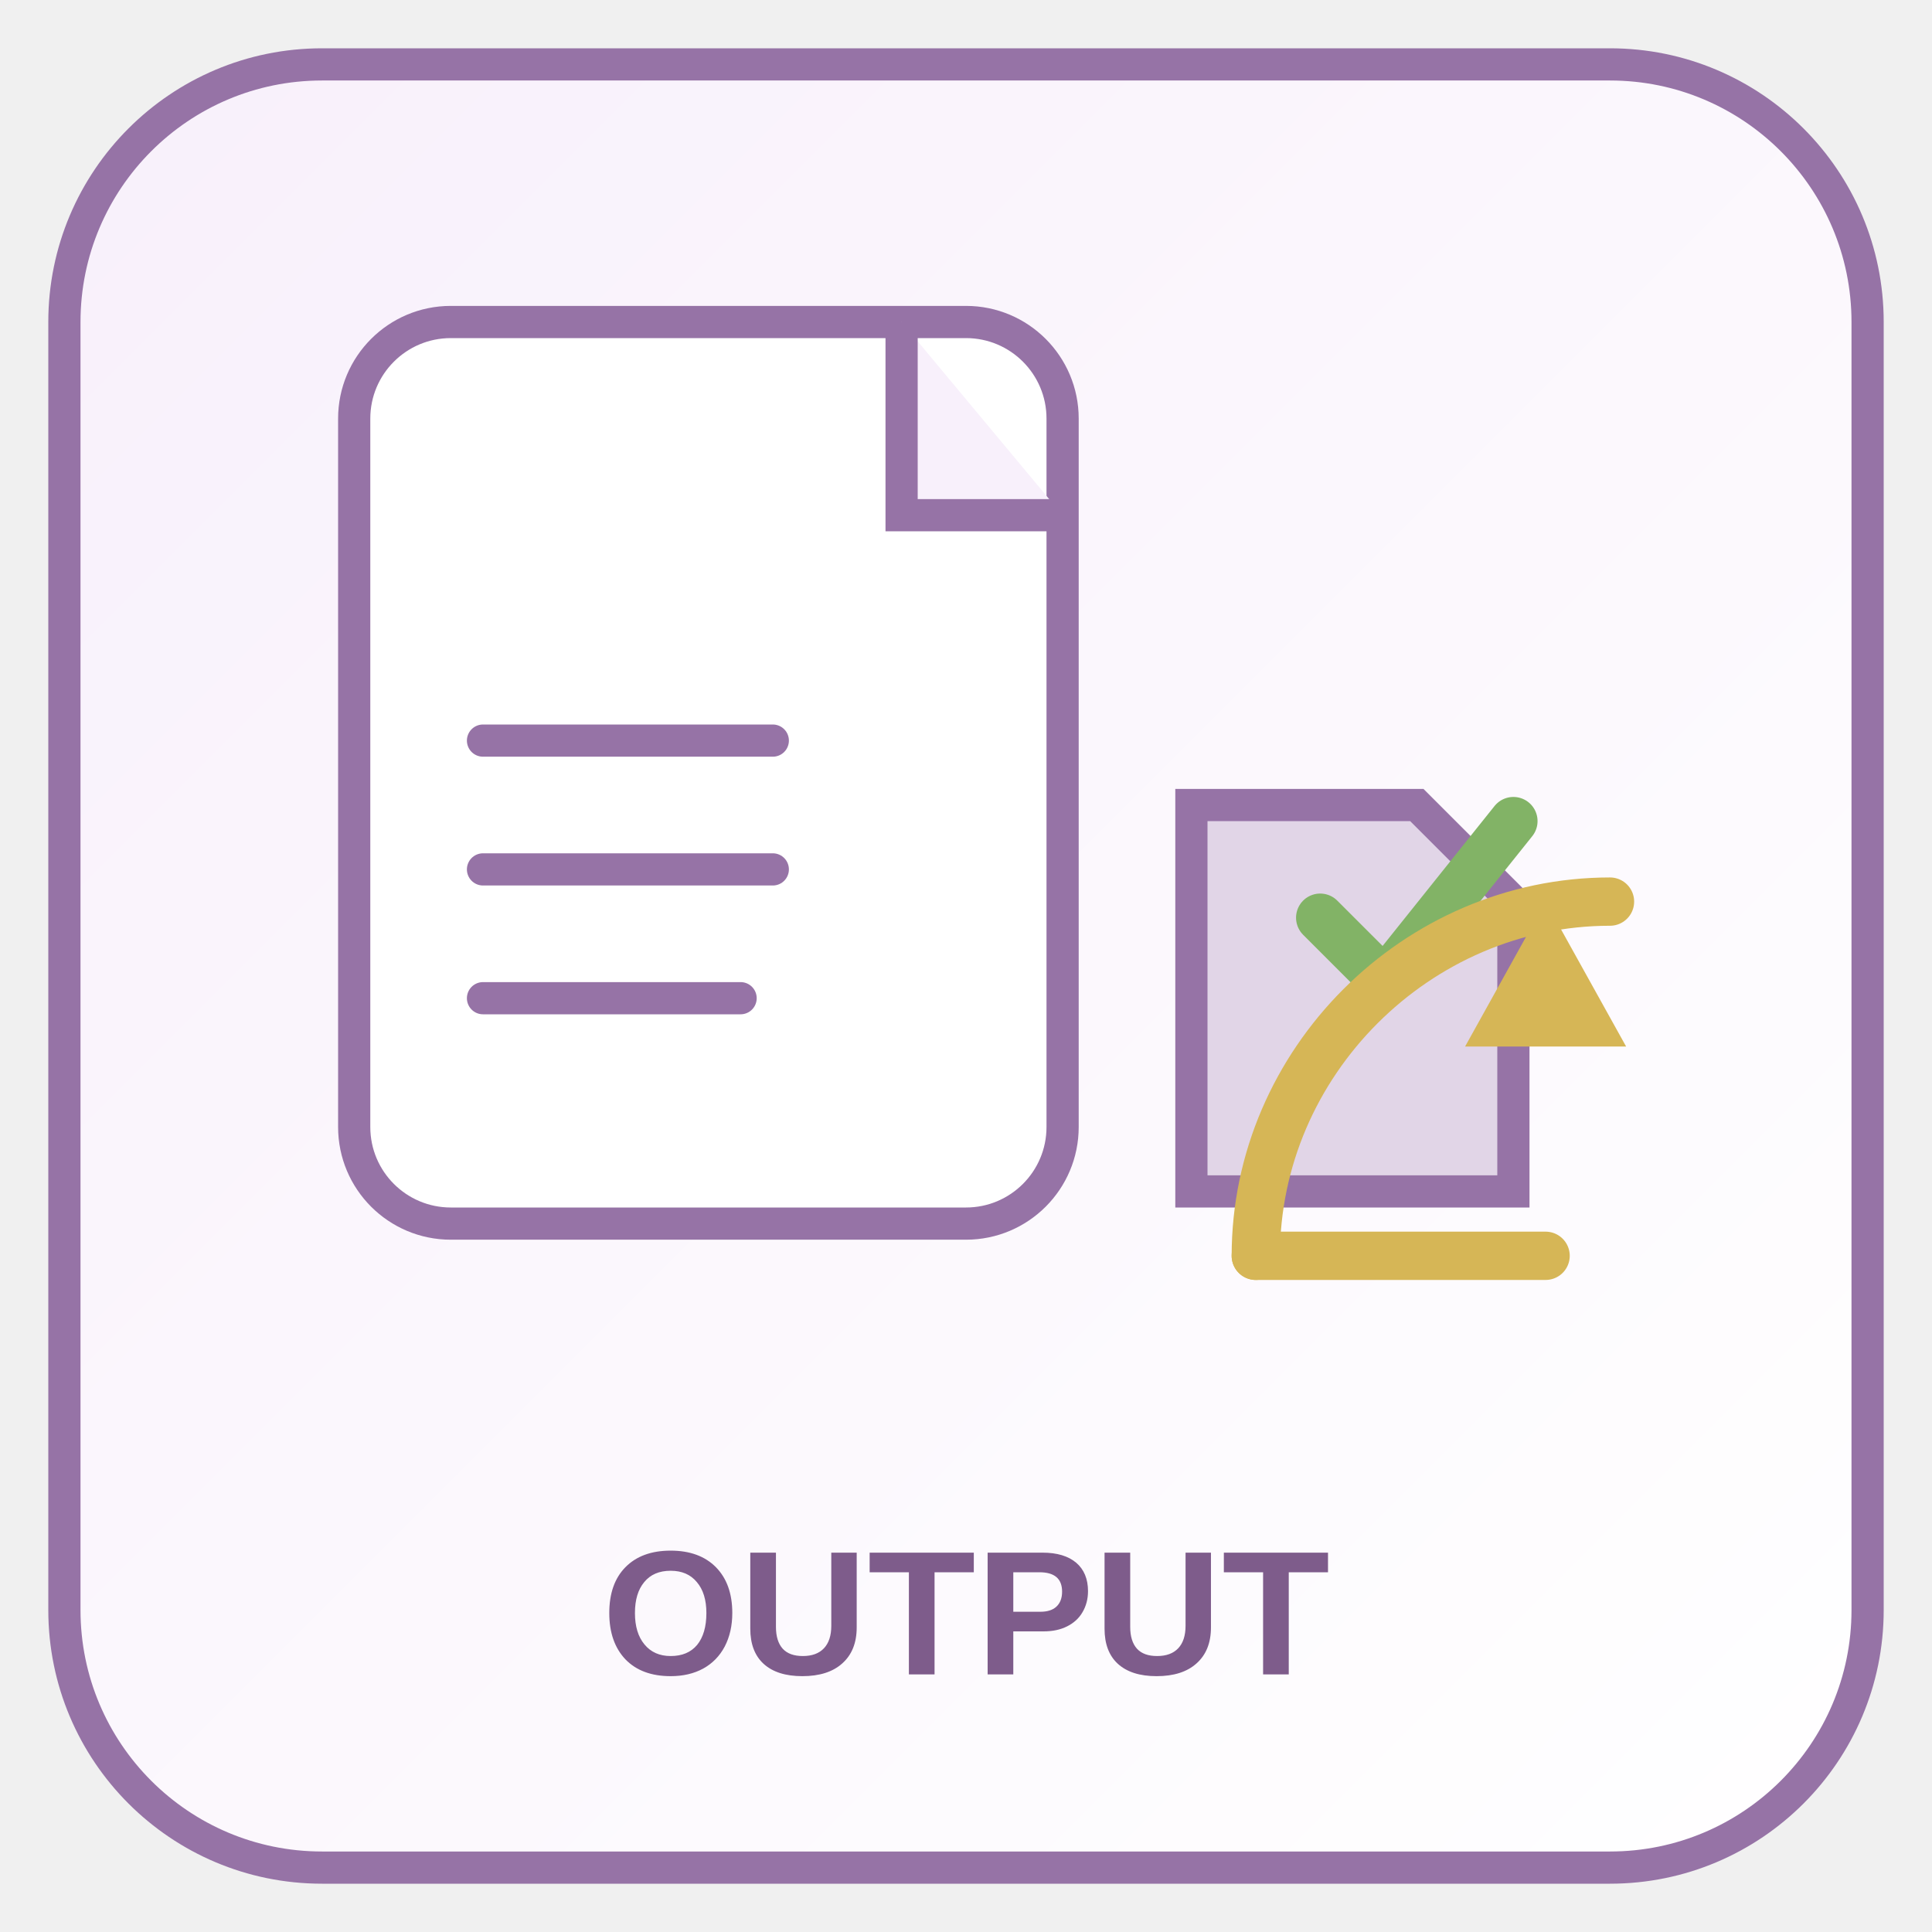
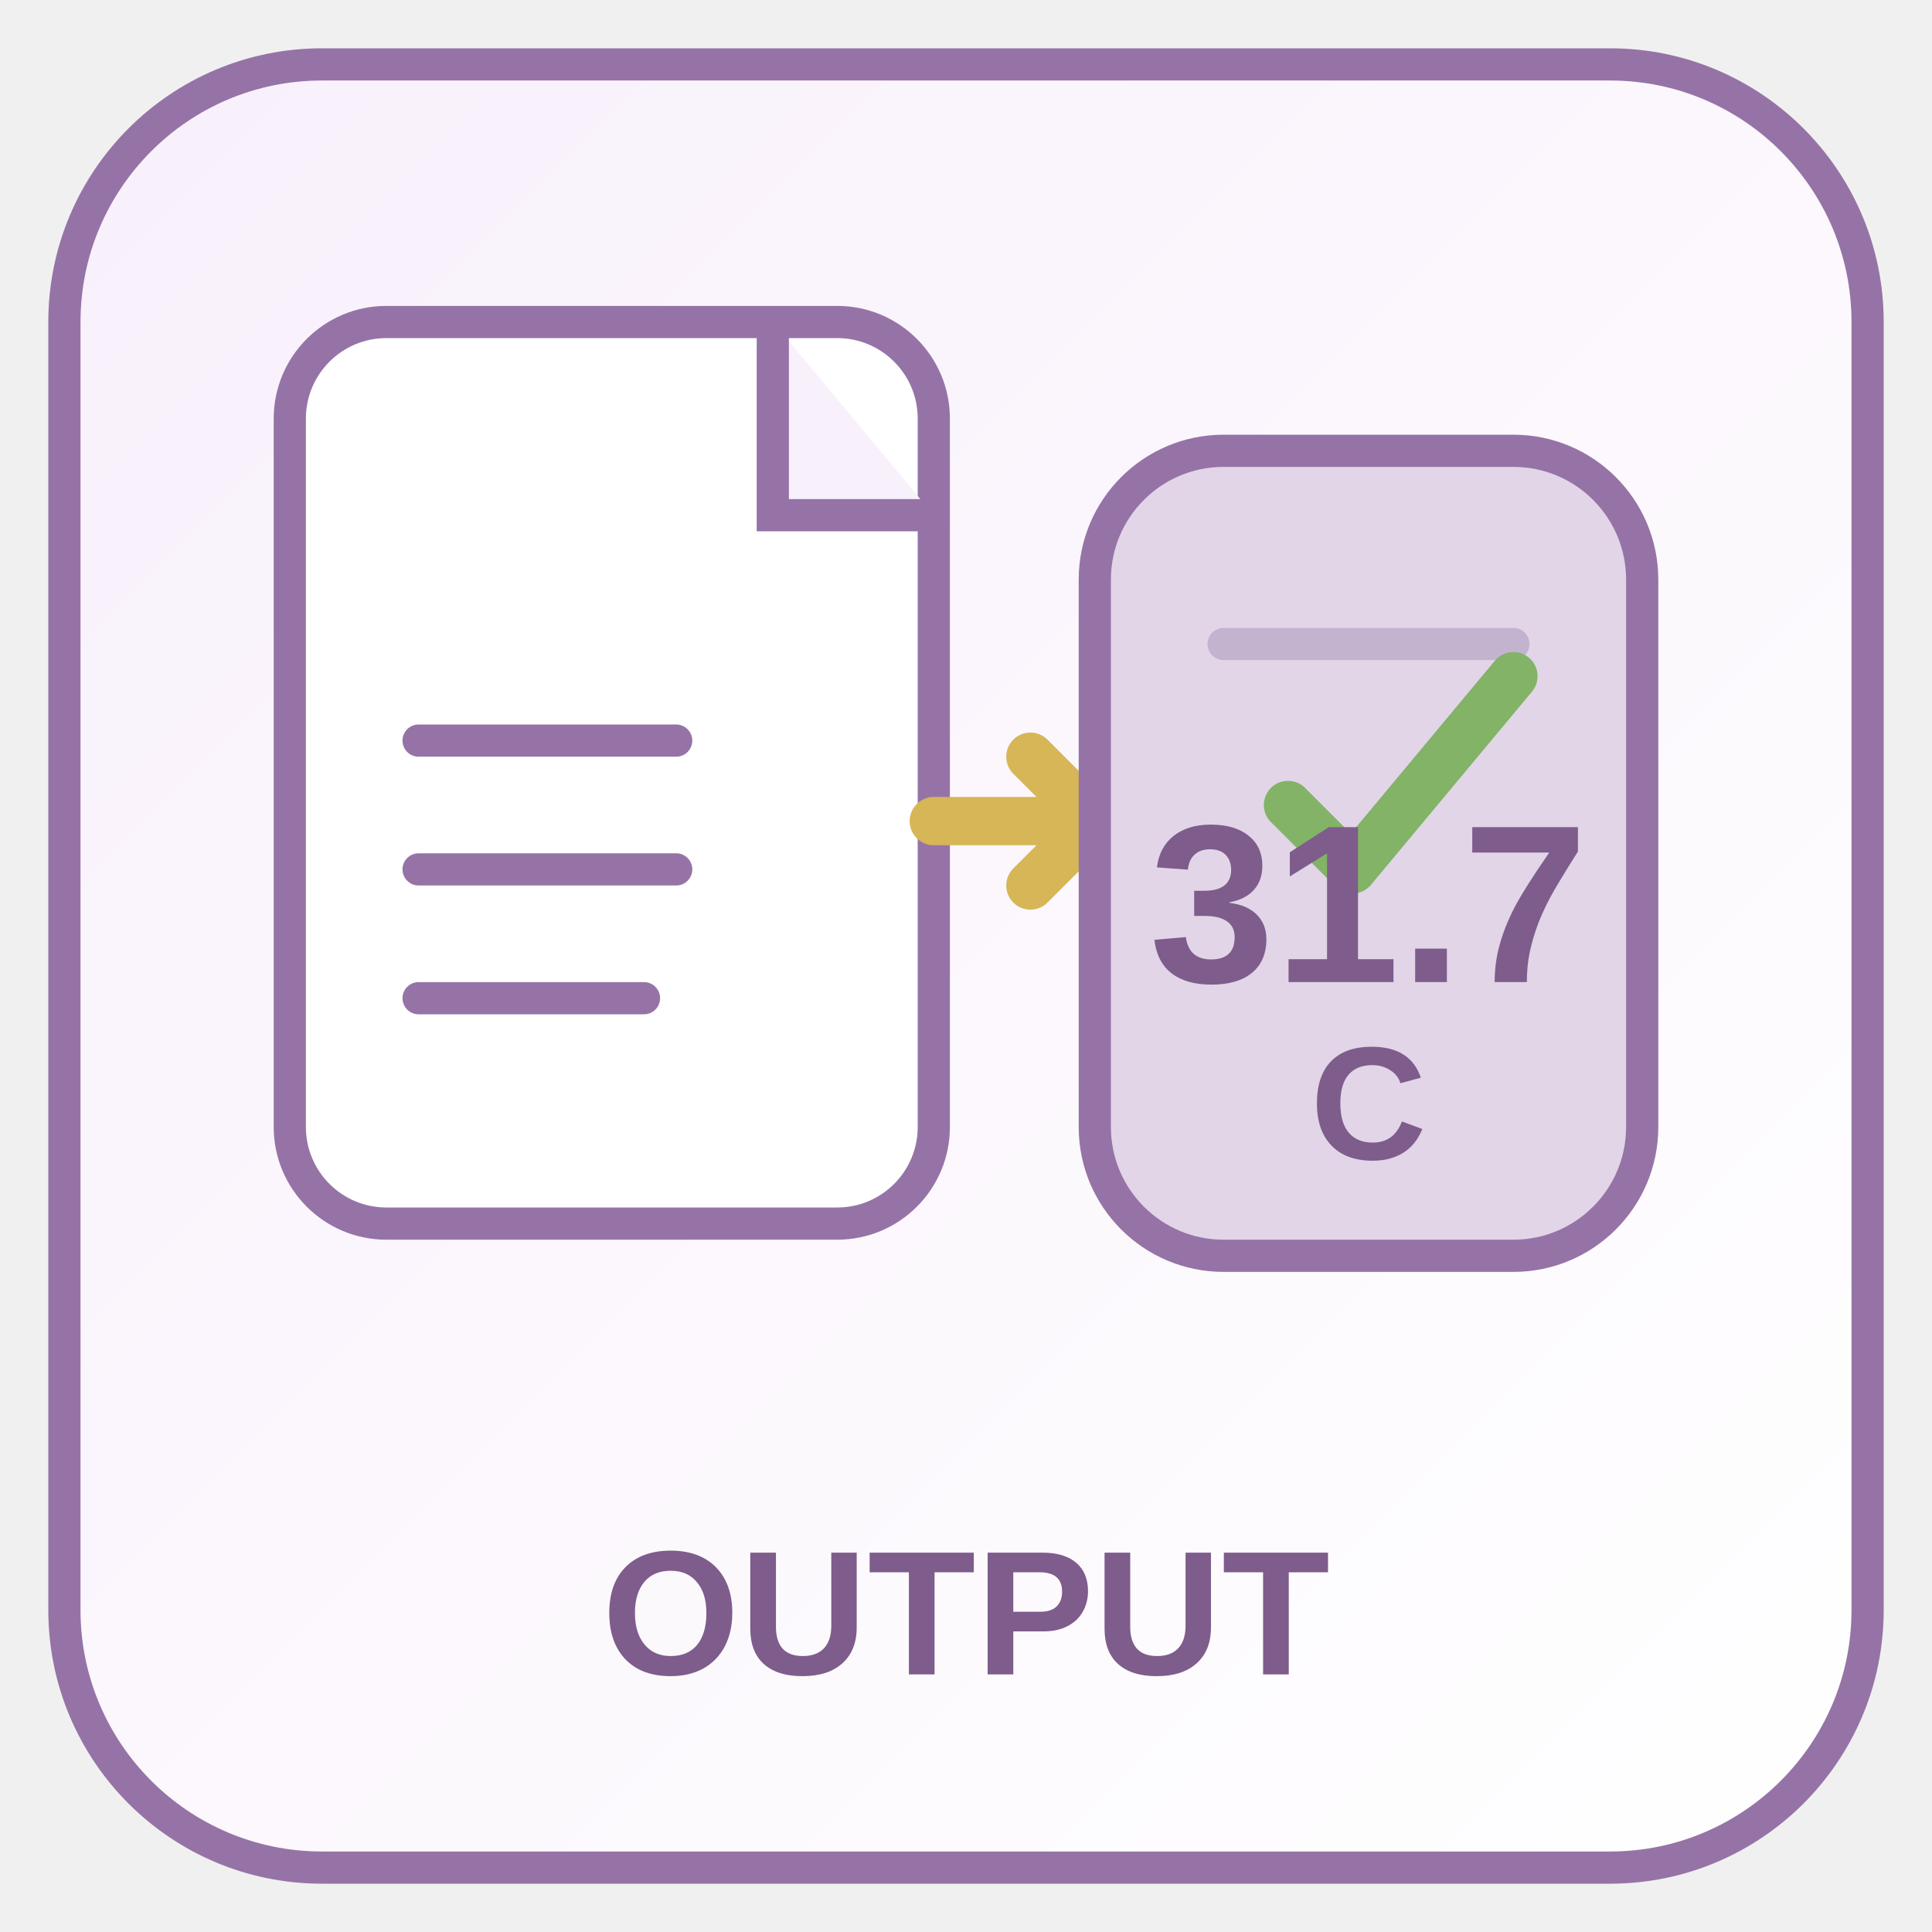
<svg xmlns="http://www.w3.org/2000/svg" width="120" height="120" viewBox="0 0 120 120">
  <defs>
    <linearGradient id="bg" x1="0" y1="0" x2="1" y2="1">
      <stop offset="0%" stop-color="#f8f0fb" />
      <stop offset="100%" stop-color="#ffffff" />
    </linearGradient>
  </defs>
  <rect x="4" y="4" width="112" height="112" rx="16" fill="url(#bg)" stroke="#9673a6" stroke-width="2" />
-   <rect x="22" y="20" width="44" height="56" rx="6" fill="#ffffff" stroke="#9673a6" stroke-width="2" />
-   <path d="M56 20v12h10" fill="#f8f0fb" stroke="#9673a6" stroke-width="2" />
-   <path d="M30 46h18M30 54h18M30 62h16" stroke="#9673a6" stroke-width="2" stroke-linecap="round" />
-   <path d="M74 50h14l6 6v18h-20z" fill="#e1d5e7" stroke="#9673a6" stroke-width="2" />
-   <path d="M82 57l4 4 8-10" fill="none" stroke="#82b366" stroke-width="3" stroke-linecap="round" stroke-linejoin="round" />
-   <path d="M78 78c0-12 10-22 22-22" fill="none" stroke="#d6b656" stroke-width="3" stroke-linecap="round" />
-   <path d="M78 78h18" stroke="#d6b656" stroke-width="3" stroke-linecap="round" />
-   <path d="M96 56l-5 9h10z" fill="#d6b656" />
+   <rect x="18" y="20" width="40" height="56" rx="6" fill="#ffffff" stroke="#9673a6" stroke-width="2" />
+   <path d="M48 20v12h10" fill="#f8f0fb" stroke="#9673a6" stroke-width="2" />
+   <path d="M26 46h16M26 54h16M26 62h14" stroke="#9673a6" stroke-width="2" stroke-linecap="round" />
+   <path d="M58 51h10" stroke="#d6b656" stroke-width="3" stroke-linecap="round" />
+   <path d="M68 51l-4-4M68 51l-4 4" stroke="#d6b656" stroke-width="3" stroke-linecap="round" stroke-linejoin="round" />
+   <rect x="68" y="28" width="34" height="50" rx="8" fill="#e1d5e7" stroke="#9673a6" stroke-width="2" />
+   <path d="M76 40h18" stroke="#c4b3cf" stroke-width="2" stroke-linecap="round" />
+   <path d="M80 50l4 4 10-12" fill="none" stroke="#82b366" stroke-width="3" stroke-linecap="round" stroke-linejoin="round" />
+   <text x="85" y="61" text-anchor="middle" font-family="Verdana,Arial,sans-serif" font-size="14" font-weight="700" fill="#7e5c8b">31.7</text>
+   <text x="85" y="72" text-anchor="middle" font-family="Verdana,Arial,sans-serif" font-size="10" font-weight="700" fill="#7e5c8b">C</text>
  <text x="60" y="104" text-anchor="middle" font-family="Verdana,Arial,sans-serif" font-size="11" font-weight="700" fill="#7e5c8b">OUTPUT</text>
</svg>
